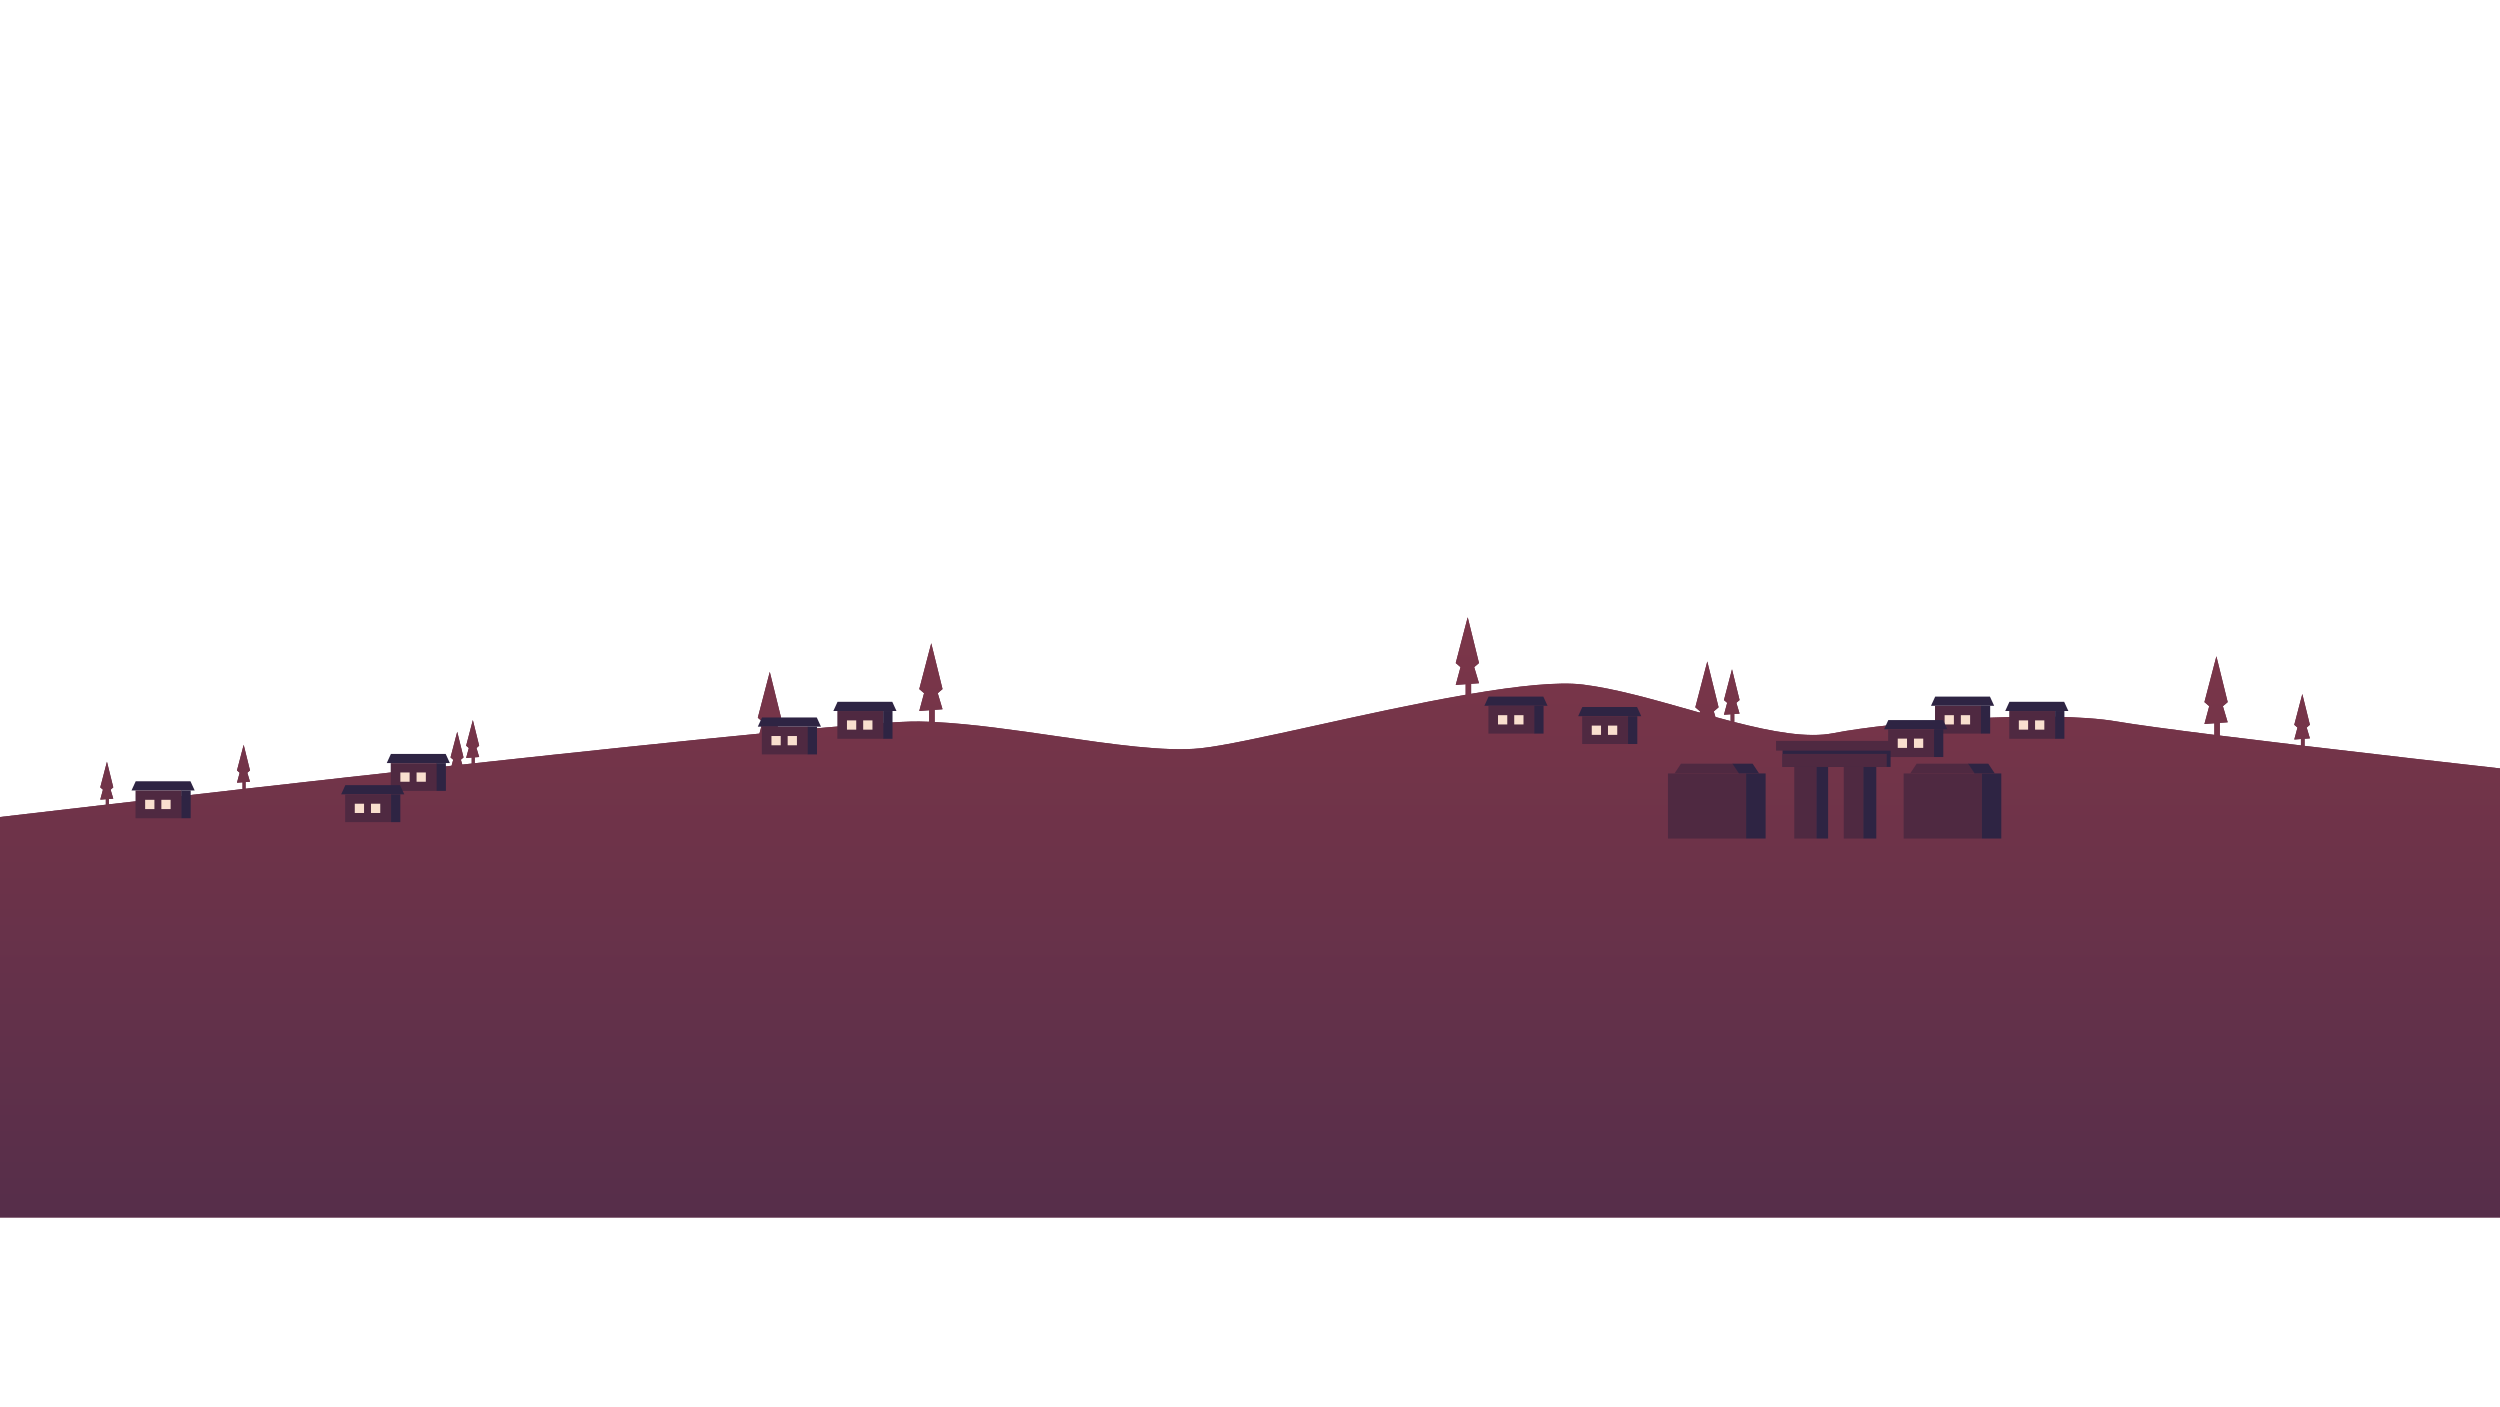
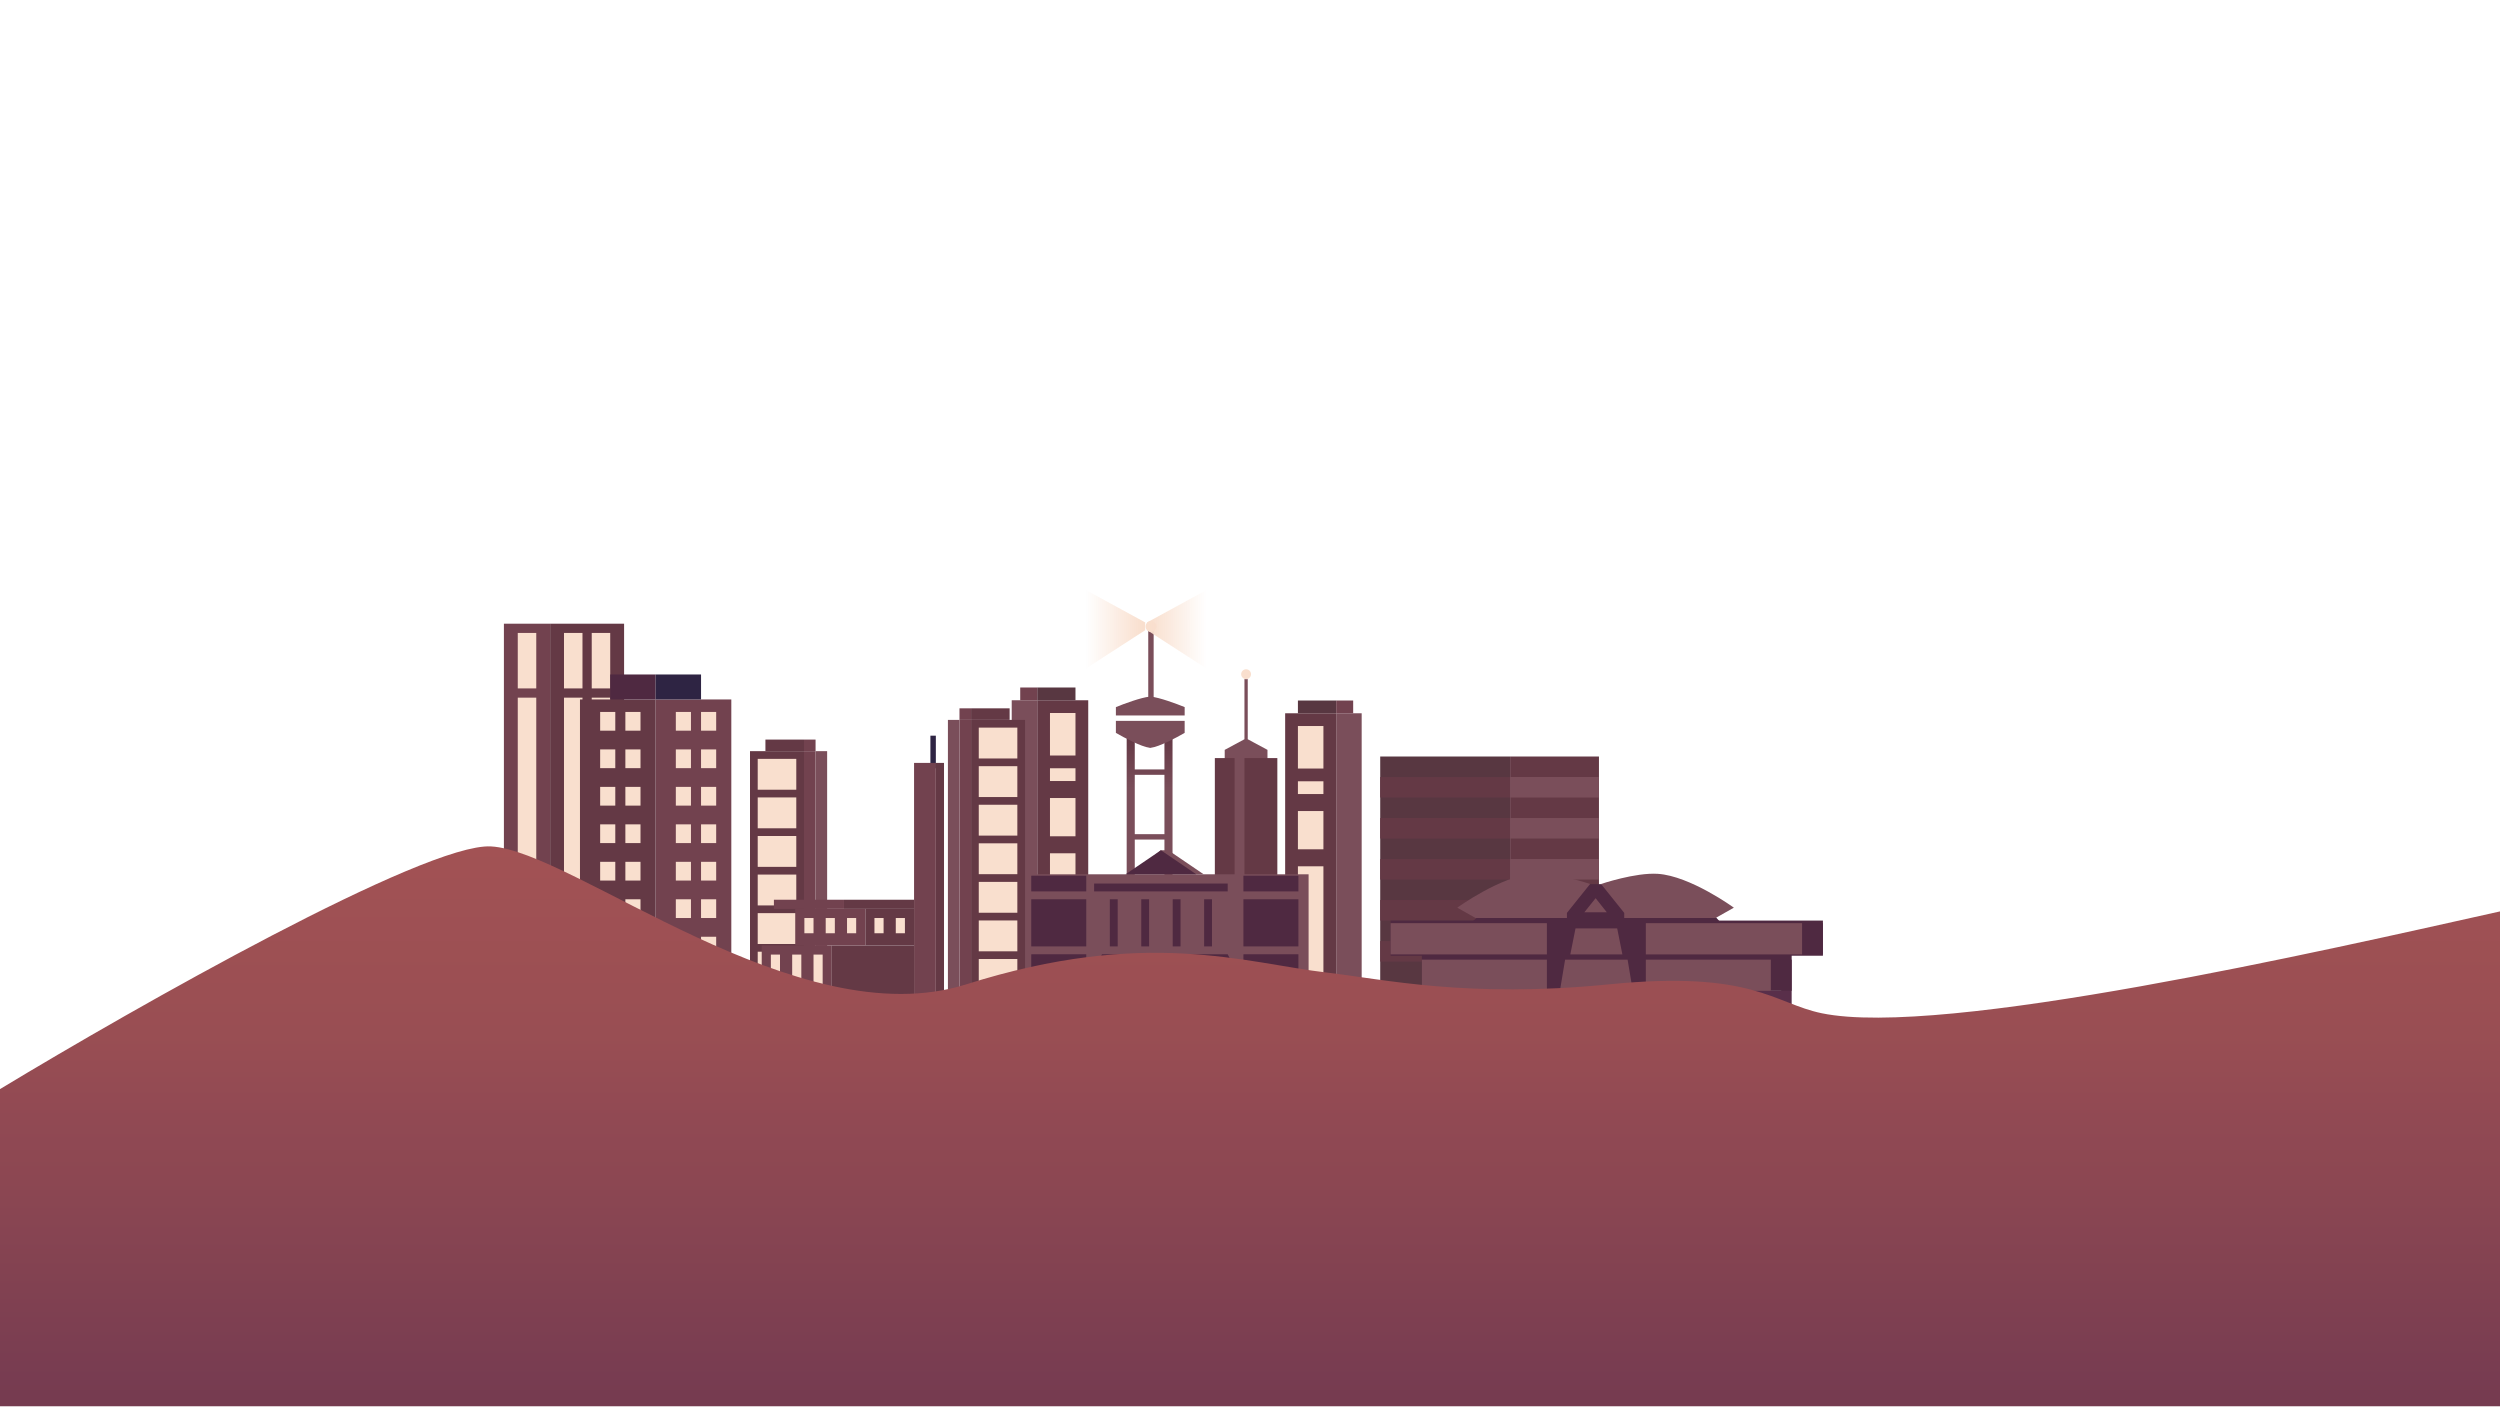
<svg xmlns="http://www.w3.org/2000/svg" width="1920" height="1080" viewBox="0 0 1920 1080" fill="none">
-   <mask id="mask0" mask-type="alpha" maskUnits="userSpaceOnUse" x="0" y="474" width="1920" height="606">
-     <rect y="474" width="1920" height="606" fill="#C4C4C4" />
+   <mask id="mask0" mask-type="alpha" maskUnits="userSpaceOnUse" x="0" y="374" width="1920" height="706">
+     <rect y="374" width="1920" height="706" fill="#C4C4C4" />
  </mask>
  <g mask="url(#mask0)">
-     <path fill-rule="evenodd" clip-rule="evenodd" d="M1127.2 474L1118 509.21L1121.68 512.363L1118 526.027L1125.62 525.467V533.574C1088.5 540.027 1047.29 549.102 1010.87 557.122C972.345 565.605 939.174 572.909 921.861 574.687C894.678 577.479 854.033 571.565 811.4 565.362C779.739 560.755 746.981 555.989 717.824 554.51V545.157L723.868 544.713L720.189 532.363L723.868 529.21L715.197 494L706 529.21L709.679 532.363L706 546.027L713.62 545.466V554.319C711.085 554.218 708.579 554.143 706.107 554.097C691.839 553.834 652.562 556.875 598.453 561.964L596.189 554.363L599.868 551.21L591.197 516L582 551.21L585.679 554.363L583.243 563.411C522.226 569.276 445.132 577.375 364.618 586.147V581.631L368 581.382L365.941 574.471L368 572.706L363.147 553L358 572.706L360.059 574.471L358 582.118L362.265 581.804V586.404C359.863 586.665 357.457 586.928 355.049 587.191L353.941 583.471L356 581.706L351.147 562L346 581.706L348.059 583.471L346.815 588.091C293.97 593.877 240.064 599.9 188.618 605.725V600.631L192 600.382L189.941 593.471L192 591.706L187.147 572L182 591.706L184.059 593.471L182 601.118L186.265 600.804V605.991C150.427 610.051 115.813 614.012 83.618 617.725V613.631L87 613.382L84.941 606.471L87 604.706L82.147 585L77 604.706L79.059 606.471L77 614.118L81.265 613.804V617.996C51.802 621.396 24.405 624.584 0 627.447V935H1920V590.129C1882.34 585.923 1824.82 579.359 1769.94 572.823V567.357L1774 567.059L1771.53 558.765L1774 556.647L1768.18 533L1762 556.647L1764.47 558.765L1762 567.941L1767.12 567.565V572.487C1745.41 569.898 1724.18 567.32 1704.82 564.901V555.157L1710.87 554.713L1707.19 542.363L1710.87 539.21L1702.2 504L1693 539.21L1696.68 542.363L1693 556.027L1700.62 555.466V564.374C1666.96 560.148 1639.45 556.45 1625.79 554.097C1573.48 545.088 1453.62 554.097 1407.85 563.106C1388.14 566.986 1361.16 562.034 1331.94 554.521V548.357L1336 548.059L1333.53 539.765L1336 537.647L1330.18 514L1324 537.647L1326.47 539.765L1324 548.941L1329.12 548.565V553.789C1325.27 552.782 1321.38 551.735 1317.47 550.661L1316.19 546.363L1319.87 543.21L1311.2 508L1302 543.21L1305.68 546.363L1305.43 547.305C1302.4 546.452 1299.37 545.592 1296.33 544.732L1296.26 544.712C1268.39 536.811 1240.34 528.858 1216.07 525.787C1196.81 523.35 1165.39 526.811 1129.82 532.852V525.157L1135.87 524.713L1132.19 512.363L1135.87 509.21L1127.2 474Z" fill="#683249" />
-     <path fill-rule="evenodd" clip-rule="evenodd" d="M1127.2 474L1118 509.21L1121.68 512.363L1118 526.027L1125.62 525.467V533.574C1088.5 540.027 1047.29 549.102 1010.87 557.122C972.345 565.605 939.174 572.909 921.861 574.687C894.678 577.479 854.033 571.565 811.4 565.362C779.739 560.755 746.981 555.989 717.824 554.51V545.157L723.868 544.713L720.189 532.363L723.868 529.21L715.197 494L706 529.21L709.679 532.363L706 546.027L713.62 545.466V554.319C711.085 554.218 708.579 554.143 706.107 554.097C691.839 553.834 652.562 556.875 598.453 561.964L596.189 554.363L599.868 551.21L591.197 516L582 551.21L585.679 554.363L583.243 563.411C522.226 569.276 445.132 577.375 364.618 586.147V581.631L368 581.382L365.941 574.471L368 572.706L363.147 553L358 572.706L360.059 574.471L358 582.118L362.265 581.804V586.404C359.863 586.665 357.457 586.928 355.049 587.191L353.941 583.471L356 581.706L351.147 562L346 581.706L348.059 583.471L346.815 588.091C293.97 593.877 240.064 599.9 188.618 605.725V600.631L192 600.382L189.941 593.471L192 591.706L187.147 572L182 591.706L184.059 593.471L182 601.118L186.265 600.804V605.991C150.427 610.051 115.813 614.012 83.618 617.725V613.631L87 613.382L84.941 606.471L87 604.706L82.147 585L77 604.706L79.059 606.471L77 614.118L81.265 613.804V617.996C51.802 621.396 24.405 624.584 0 627.447V935H1920V590.129C1882.34 585.923 1824.82 579.359 1769.94 572.823V567.357L1774 567.059L1771.53 558.765L1774 556.647L1768.18 533L1762 556.647L1764.47 558.765L1762 567.941L1767.12 567.565V572.487C1745.41 569.898 1724.18 567.32 1704.82 564.901V555.157L1710.87 554.713L1707.19 542.363L1710.87 539.21L1702.2 504L1693 539.21L1696.68 542.363L1693 556.027L1700.62 555.466V564.374C1666.96 560.148 1639.45 556.45 1625.79 554.097C1573.48 545.088 1453.62 554.097 1407.85 563.106C1388.14 566.986 1361.16 562.034 1331.94 554.521V548.357L1336 548.059L1333.53 539.765L1336 537.647L1330.18 514L1324 537.647L1326.47 539.765L1324 548.941L1329.12 548.565V553.789C1325.27 552.782 1321.38 551.735 1317.47 550.661L1316.19 546.363L1319.87 543.21L1311.2 508L1302 543.21L1305.68 546.363L1305.43 547.305C1302.4 546.452 1299.37 545.592 1296.33 544.732L1296.26 544.712C1268.39 536.811 1240.34 528.858 1216.07 525.787C1196.81 523.35 1165.39 526.811 1129.82 532.852V525.157L1135.87 524.713L1132.19 512.363L1135.87 509.21L1127.2 474Z" fill="url(#paint0_linear)" />
+     <rect x="714.547" y="565" width="4.182" height="25.091" fill="#2E2443" />
+     <rect x="702" y="585.908" width="16.727" height="177.727" fill="#72424F" />
+     <rect x="718.727" y="585.908" width="6.273" height="177.727" fill="#643945" />
+     <rect x="387" y="479" width="35.5" height="213" fill="#72424F" />
+     <rect x="422.5" y="479" width="56.8" height="213" fill="#643945" />
+     <rect x="397.648" y="486.1" width="14.2" height="42.6" fill="#F9DFCE" />
+     <rect x="433.148" y="486.1" width="14.2" height="42.6" fill="#F9DFCE" />
+     <rect x="454.449" y="486.1" width="14.2" height="42.6" fill="#F9DFCE" />
+     <rect x="397.648" y="535.801" width="14.2" height="142" fill="#F9DFCE" />
+     <rect x="433.148" y="535.801" width="14.2" height="142" fill="#F9DFCE" />
+     <rect x="454.449" y="535.801" width="14.2" height="142" fill="#F9DFCE" />
+     <rect x="1060" y="581" width="99.75" height="178.5" fill="#583741" />
+     <rect x="1060" y="596.75" width="99.75" height="15.75" fill="#643945" />
+     <rect x="1060" y="628.25" width="99.75" height="15.75" fill="#643945" />
+     <rect x="1060" y="659.75" width="99.75" height="15.75" fill="#643945" />
+     <rect x="1060" y="691.25" width="99.75" height="15.75" fill="#643945" />
+     <rect x="1060" y="722.75" width="99.75" height="15.75" fill="#643945" />
+     <rect x="1159.75" y="581" width="68.25" height="178.5" fill="#643945" />
+     <rect x="1159.75" y="596.75" width="68.25" height="15.75" fill="#7A4E5A" />
+     <rect x="1159.75" y="628.25" width="68.25" height="15.75" fill="#7A4E5A" />
+     <rect x="1159.75" y="659.75" width="68.25" height="15.75" fill="#7A4E5A" />
+     <rect x="1159.75" y="691.25" width="68.25" height="15.75" fill="#7A4E5A" />
+     <rect x="1159.75" y="722.75" width="68.25" height="15.75" fill="#7A4E5A" />
+     <rect x="576" y="576.887" width="41.468" height="225.114" fill="#643945" />
+     <rect x="617.469" y="576.887" width="8.886" height="225.114" fill="#72424F" />
+     <rect x="626.355" y="576.887" width="8.886" height="225.114" fill="#7A4E5A" />
+     <rect x="617.469" y="568" width="8.886" height="8.886" fill="#72424F" />
+     <rect x="587.848" y="568" width="29.62" height="8.886" fill="#643945" />
+     <rect x="581.926" y="582.811" width="29.62" height="23.696" fill="#F9DFCE" />
+     <rect x="581.926" y="612.43" width="29.62" height="23.696" fill="#F9DFCE" />
+     <rect x="581.926" y="642.051" width="29.62" height="23.696" fill="#F9DFCE" />
+     <rect x="581.926" y="671.67" width="29.62" height="23.696" fill="#F9DFCE" />
+     <rect x="581.926" y="701.291" width="29.62" height="23.696" fill="#F9DFCE" />
+     <rect x="581.926" y="730.912" width="29.62" height="23.696" fill="#F9DFCE" />
+     <rect x="581.926" y="760.531" width="29.62" height="23.696" fill="#F9DFCE" />
+     <rect x="503.535" y="537.184" width="58.117" height="215.816" fill="#72424F" />
+     <rect x="445.418" y="537.184" width="58.117" height="215.816" fill="#643945" />
+     <rect x="480.285" y="546.773" width="11.623" height="14.388" fill="#F9DFCE" />
+     <rect x="460.918" y="546.773" width="11.623" height="14.388" fill="#F9DFCE" />
+     <rect x="480.285" y="575.553" width="11.623" height="14.388" fill="#F9DFCE" />
+     <rect x="460.918" y="575.553" width="11.623" height="14.388" fill="#F9DFCE" />
+     <rect x="480.285" y="604.326" width="11.623" height="14.388" fill="#F9DFCE" />
+     <rect x="460.918" y="604.326" width="11.623" height="14.388" fill="#F9DFCE" />
+     <rect x="480.285" y="633.102" width="11.623" height="14.388" fill="#F9DFCE" />
+     <rect x="460.918" y="633.102" width="11.623" height="14.388" fill="#F9DFCE" />
+     <rect x="480.285" y="661.877" width="11.623" height="14.388" fill="#F9DFCE" />
+     <rect x="460.918" y="661.877" width="11.623" height="14.388" fill="#F9DFCE" />
+     <rect x="480.285" y="690.652" width="11.623" height="14.388" fill="#F9DFCE" />
+     <rect x="460.918" y="690.652" width="11.623" height="14.388" fill="#F9DFCE" />
+     <rect x="480.285" y="719.428" width="11.623" height="14.388" fill="#F9DFCE" />
+     <rect x="460.918" y="719.428" width="11.623" height="14.388" fill="#F9DFCE" />
+     <rect x="538.402" y="546.773" width="11.623" height="14.388" fill="#F9DFCE" />
+     <rect x="519.035" y="546.773" width="11.623" height="14.388" fill="#F9DFCE" />
+     <rect x="538.402" y="575.553" width="11.623" height="14.388" fill="#F9DFCE" />
+     <rect x="519.035" y="575.553" width="11.623" height="14.388" fill="#F9DFCE" />
+     <rect x="538.402" y="604.326" width="11.623" height="14.388" fill="#F9DFCE" />
+     <rect x="519.035" y="604.326" width="11.623" height="14.388" fill="#F9DFCE" />
+     <rect x="538.402" y="633.102" width="11.623" height="14.388" fill="#F9DFCE" />
+     <rect x="519.035" y="633.102" width="11.623" height="14.388" fill="#F9DFCE" />
+     <rect x="538.402" y="661.877" width="11.623" height="14.388" fill="#F9DFCE" />
+     <rect x="519.035" y="661.877" width="11.623" height="14.388" fill="#F9DFCE" />
+     <rect x="538.402" y="690.652" width="11.623" height="14.388" fill="#F9DFCE" />
+     <rect x="519.035" y="690.652" width="11.623" height="14.388" fill="#F9DFCE" />
+     <rect x="538.402" y="719.428" width="11.623" height="14.388" fill="#F9DFCE" />
+     <rect x="519.035" y="719.428" width="11.623" height="14.388" fill="#F9DFCE" />
+     <rect x="468.668" y="518" width="34.87" height="19.184" fill="#4F2941" />
+     <rect x="503.535" y="518" width="34.87" height="19.184" fill="#2E2443" />
+     <rect width="39.176" height="280.762" transform="matrix(-1 0 0 1 835.766 537.795)" fill="#643945" />
+     <rect width="19.588" height="280.762" transform="matrix(-1 0 0 1 796.586 537.795)" fill="#7A4E5A" />
+     <rect width="19.588" height="32.647" transform="matrix(-1 0 0 1 825.969 547.588)" fill="#F9DFCE" />
+     <rect width="19.588" height="9.794" transform="matrix(-1 0 0 1 825.969 590.029)" fill="#F9DFCE" />
+     <rect width="19.588" height="29.382" transform="matrix(-1 0 0 1 825.969 612.881)" fill="#F9DFCE" />
+     <rect width="19.588" height="156.704" transform="matrix(-1 0 0 1 825.969 655.322)" fill="#F9DFCE" />
+     <rect width="29.382" height="9.794" transform="matrix(-1 0 0 1 825.969 528)" fill="#583741" />
+     <rect width="13.059" height="9.794" transform="matrix(-1 0 0 1 796.586 528)" fill="#72424F" />
+     <rect x="987" y="547.795" width="39.176" height="280.762" fill="#643945" />
+     <rect x="1026.18" y="547.795" width="19.588" height="280.762" fill="#7A4E5A" />
+     <rect x="996.797" y="557.588" width="19.588" height="32.647" fill="#F9DFCE" />
+     <rect x="996.797" y="600.029" width="19.588" height="9.794" fill="#F9DFCE" />
+     <rect x="996.797" y="622.881" width="19.588" height="29.382" fill="#F9DFCE" />
+     <rect x="996.797" y="665.322" width="19.588" height="156.704" fill="#F9DFCE" />
+     <rect x="996.797" y="538" width="29.382" height="9.794" fill="#583741" />
+     <rect x="1026.18" y="538" width="13.059" height="9.794" fill="#72424F" />
+     <rect x="585" y="726.1" width="53.82" height="37.44" fill="#72424F" />
+     <rect x="592.02" y="733.119" width="7.02" height="23.4" fill="#F9DFCE" />
+     <rect x="608.398" y="733.119" width="7.02" height="23.4" fill="#F9DFCE" />
+     <rect x="624.781" y="733.119" width="7.02" height="23.4" fill="#F9DFCE" />
+     <rect x="638.82" y="726.1" width="63.18" height="37.44" fill="#643945" />
+     <rect x="610.738" y="698.02" width="53.82" height="28.08" fill="#72424F" />
+     <rect x="664.559" y="698.02" width="37.44" height="28.08" fill="#643945" />
+     <rect x="648.18" y="691" width="53.82" height="7.02" fill="#643945" />
+     <rect x="594.359" y="691" width="53.82" height="7.02" fill="#72424F" />
+     <rect x="617.762" y="705.039" width="7.02" height="11.7" fill="#F9DFCE" />
+     <rect x="634.141" y="705.039" width="7.02" height="11.7" fill="#F9DFCE" />
+     <rect x="650.52" y="705.039" width="7.02" height="11.7" fill="#F9DFCE" />
+     <rect x="671.578" y="705.039" width="7.02" height="11.7" fill="#F9DFCE" />
+     <rect x="687.961" y="705.039" width="7.02" height="11.7" fill="#F9DFCE" />
+     <path fill-rule="evenodd" clip-rule="evenodd" d="M871.503 566.068H865.289V700.706H871.503V644.78H894.286V640.637H871.503V595.068H894.289V700.707H900.503V566.069H894.289V590.925H871.503V566.068Z" fill="url(#paint0_linear)" />
+     <path fill-rule="evenodd" clip-rule="evenodd" d="M857 553.641V562.847C863.197 566.471 876.543 573.518 882.889 574.286V574.354C883.056 574.354 883.23 574.348 883.411 574.336C883.59 574.348 883.762 574.354 883.928 574.354V574.286C890.274 573.519 903.62 566.471 909.817 562.847V553.641H883.928V553.641H857Z" fill="#7A4E5A" />
+     <path fill-rule="evenodd" clip-rule="evenodd" d="M909.82 549.498V543.054C903.623 540.517 890.277 535.584 883.931 535.046V534.998C883.764 534.998 883.59 535.003 883.408 535.011C883.23 535.003 883.058 534.999 882.893 534.999V535.046C876.547 535.583 863.201 540.517 857.004 543.053V549.498H882.893V549.498H909.82Z" fill="#7A4E5A" />
+     <rect x="881.855" y="483.215" width="4.143" height="53.855" fill="#7A4E5A" />
+     <circle cx="883.928" cy="481.143" r="4.143" fill="#F9DFCE" />
+     <path fill-rule="evenodd" clip-rule="evenodd" d="M958.265 521.578H955.738V567.731L940.578 575.894V740.104H956.999L956.999 740.105H973.42V575.894L958.265 567.734V521.578Z" fill="#7A4E5A" />
+     <rect x="933" y="582.211" width="15.158" height="159.158" fill="#643945" />
+     <rect x="955.738" y="582.211" width="25.263" height="159.158" fill="#643945" />
+     <circle cx="957" cy="517.789" r="3.789" fill="#F9DFCE" />
+     <rect width="41.468" height="225.114" transform="matrix(-1 0 0 1 787.242 552.887)" fill="#643945" />
+     <rect width="8.886" height="225.114" transform="matrix(-1 0 0 1 745.773 552.887)" fill="#72424F" />
+     <rect width="8.886" height="225.114" transform="matrix(-1 0 0 1 736.887 552.887)" fill="#7A4E5A" />
+     <rect width="8.886" height="8.886" transform="matrix(-1 0 0 1 745.773 544)" fill="#72424F" />
+     <rect width="29.62" height="8.886" transform="matrix(-1 0 0 1 775.395 544)" fill="#643945" />
+     <rect width="29.62" height="23.696" transform="matrix(-1 0 0 1 781.316 558.811)" fill="#F9DFCE" />
+     <rect width="29.62" height="23.696" transform="matrix(-1 0 0 1 781.316 588.43)" fill="#F9DFCE" />
+     <rect width="29.62" height="23.696" transform="matrix(-1 0 0 1 781.316 618.051)" fill="#F9DFCE" />
+     <rect width="29.62" height="23.696" transform="matrix(-1 0 0 1 781.316 647.67)" fill="#F9DFCE" />
+     <rect width="29.62" height="23.696" transform="matrix(-1 0 0 1 781.316 677.291)" fill="#F9DFCE" />
+     <rect width="29.62" height="23.696" transform="matrix(-1 0 0 1 781.316 706.912)" fill="#F9DFCE" />
+     <rect width="29.62" height="23.696" transform="matrix(-1 0 0 1 781.316 736.531)" fill="#F9DFCE" />
+     <path d="M1068 707H1400V734H1376V761H1092V734H1068V707Z" fill="#4F2941" />
+     <rect x="1068" y="709" width="120" height="24" fill="#7A4E5A" />
+     <rect x="1092" y="737" width="96" height="24" fill="#7A4E5A" />
+     <rect width="120" height="24" transform="matrix(-1 0 0 1 1384 709)" fill="#7A4E5A" />
+     <rect width="96" height="24" transform="matrix(-1 0 0 1 1360 737)" fill="#7A4E5A" />
+     <path d="M1164 679H1295L1321 708H1130.5L1164 679Z" fill="#4F2941" />
+     <path d="M1133.2 705L1119.2 697.099C1119.2 697.099 1152.69 672.727 1177.6 671.099C1194.86 669.971 1221.2 678.899 1221.2 678.899L1203.4 701.099V705H1133.2Z" fill="#7A4E5A" />
+     <path d="M1317.6 705L1331.6 697.099C1331.6 697.099 1298.11 672.727 1273.2 671.099C1255.94 669.971 1229.6 678.899 1229.6 678.899L1247.4 701.099V705H1317.6Z" fill="#7A4E5A" />
+     <path d="M1225.44 689.801L1234 700.601H1216.8L1225.44 689.801Z" fill="#7A4E5A" />
+     <path d="M1250 737H1202L1198 761H1254L1250 737Z" fill="#7A4E5A" />
+     <path d="M1242 713H1210L1206 733H1246L1242 713Z" fill="#7A4E5A" />
+     <rect x="1368" y="737" width="8" height="24" fill="#4F2941" />
+     <rect x="1392" y="709" width="8" height="24" fill="#4F2941" />
+     <rect x="1192" y="709" width="8" height="24" fill="#4F2941" />
+     <path d="M1192 737H1198.4L1194.4 761H1192V737Z" fill="#4F2941" />
+     <rect x="1343" y="761" width="33" height="11" fill="#592F4A" />
+     <rect x="792" y="671.461" width="213" height="76.68" fill="#7A4E5A" />
+     <path d="M852.352 690.631H858.387V726.841H852.352V690.631Z" fill="#4F2941" />
+     <path d="M876.488 690.631H882.523V726.841H876.488V690.631Z" fill="#4F2941" />
+     <path d="M900.629 690.631H906.664V726.841H900.629V690.631Z" fill="#4F2941" />
+     <path d="M924.77 690.631H930.805V726.841H924.77V690.631Z" fill="#4F2941" />
+     <rect x="792" y="690.631" width="42.245" height="36.21" fill="#4F2941" />
+     <rect x="954.945" y="690.631" width="42.245" height="36.21" fill="#4F2941" />
+     <rect x="792" y="732.875" width="42.245" height="12.07" fill="#4F2941" />
+     <rect x="954.945" y="732.875" width="42.245" height="12.07" fill="#4F2941" />
+     <path d="M846.316 732.875H942.876L948.911 744.945H840.281L846.316 732.875Z" fill="#4F2941" />
+     <rect x="792" y="672.525" width="42.245" height="12.07" fill="#4F2941" />
+     <rect x="840.281" y="678.561" width="102.595" height="6.035" fill="#4F2941" />
+     <rect x="954.945" y="672.525" width="42.245" height="12.07" fill="#4F2941" />
+     <path d="M897.259 653L924.417 671.46H870.102L891.402 653H897.259Z" fill="#7A4E5A" />
+     <path d="M891.579 653L918.737 671.46H864.422L891.579 653Z" fill="#4F2941" />
+     <path d="M377.026 650.042C326.465 647.379 104.608 773.188 0 836.425V1116H1920V699.966C1785.61 729.921 1491.78 797.342 1399.14 778.181C1362 770.5 1346 745 1235.5 756C1127.08 766.793 1062.5 752 1019.5 747C956.218 739.642 880.234 712.235 742 756C612.5 797 440.227 653.37 377.026 650.042Z" fill="url(#paint1_linear)" />
+     <path d="M881 484V478L930.5 451V516L881 484Z" fill="url(#paint2_linear)" />
+     <path d="M879.5 484V478L830 451V516L879.5 484Z" fill="url(#paint3_linear)" />
  </g>
-   <path d="M300.234 579H342.275L345.509 586.056H297L300.234 579Z" fill="#2E2443" />
-   <rect x="300.086" y="586.056" width="35.574" height="21.344" fill="#4F2941" />
-   <rect x="335.336" y="586.056" width="7.115" height="21.344" fill="#2E2443" />
-   <rect x="307.473" y="593.259" width="7.115" height="7.115" fill="#F9DFCE" />
-   <rect x="319.926" y="593.259" width="7.115" height="7.115" fill="#F9DFCE" />
-   <path d="M104.234 600H146.275L149.509 607.056H101L104.234 600Z" fill="#2E2443" />
-   <rect x="104.086" y="607.056" width="35.574" height="21.344" fill="#4F2941" />
-   <rect x="139.336" y="607.056" width="7.115" height="21.344" fill="#2E2443" />
-   <rect x="111.473" y="614.259" width="7.115" height="7.115" fill="#F9DFCE" />
-   <rect x="123.926" y="614.259" width="7.115" height="7.115" fill="#F9DFCE" />
-   <path d="M265.234 603H307.275L310.509 610.056H262L265.234 603Z" fill="#2E2443" />
-   <rect x="265.086" y="610.056" width="35.574" height="21.344" fill="#4F2941" />
-   <rect x="300.336" y="610.056" width="7.115" height="21.344" fill="#2E2443" />
-   <rect x="272.473" y="617.259" width="7.115" height="7.115" fill="#F9DFCE" />
-   <rect x="284.926" y="617.259" width="7.115" height="7.115" fill="#F9DFCE" />
-   <path d="M585.234 551H627.275L630.509 558.056H582L585.234 551Z" fill="#2E2443" />
-   <rect x="585.086" y="558.056" width="35.574" height="21.344" fill="#4F2941" />
-   <rect x="620.336" y="558.056" width="7.115" height="21.344" fill="#2E2443" />
-   <rect x="592.473" y="565.259" width="7.115" height="7.115" fill="#F9DFCE" />
-   <rect x="604.926" y="565.259" width="7.115" height="7.115" fill="#F9DFCE" />
-   <path d="M643.234 539H685.275L688.509 546.056H640L643.234 539Z" fill="#2E2443" />
-   <rect x="643.086" y="546.056" width="35.574" height="21.344" fill="#4F2941" />
-   <rect x="678.336" y="546.056" width="7.115" height="21.344" fill="#2E2443" />
-   <rect x="650.473" y="553.259" width="7.115" height="7.115" fill="#F9DFCE" />
-   <rect x="662.926" y="553.259" width="7.115" height="7.115" fill="#F9DFCE" />
-   <path d="M1143.23 535H1185.28L1188.51 542.056H1140L1143.23 535Z" fill="#2E2443" />
-   <rect x="1143.09" y="542.056" width="35.574" height="21.344" fill="#4F2941" />
-   <rect x="1178.34" y="542.056" width="7.115" height="21.344" fill="#2E2443" />
-   <rect x="1150.47" y="549.259" width="7.115" height="7.115" fill="#F9DFCE" />
-   <rect x="1162.93" y="549.259" width="7.115" height="7.115" fill="#F9DFCE" />
-   <path d="M1215.23 543H1257.28L1260.51 550.056H1212L1215.23 543Z" fill="#2E2443" />
-   <rect x="1215.09" y="550.056" width="35.574" height="21.344" fill="#4F2941" />
-   <rect x="1250.34" y="550.056" width="7.115" height="21.344" fill="#2E2443" />
-   <rect x="1222.47" y="557.259" width="7.115" height="7.115" fill="#F9DFCE" />
-   <rect x="1234.93" y="557.259" width="7.115" height="7.115" fill="#F9DFCE" />
-   <path d="M1486.23 535H1528.28L1531.51 542.056H1483L1486.23 535Z" fill="#2E2443" />
-   <rect x="1486.09" y="542.056" width="35.574" height="21.344" fill="#4F2941" />
-   <rect x="1521.34" y="542.056" width="7.115" height="21.344" fill="#2E2443" />
-   <rect x="1493.47" y="549.259" width="7.115" height="7.115" fill="#F9DFCE" />
-   <rect x="1505.93" y="549.259" width="7.115" height="7.115" fill="#F9DFCE" />
-   <path d="M1450.23 553H1492.28L1495.51 560.056H1447L1450.23 553Z" fill="#2E2443" />
-   <rect x="1450.09" y="560.056" width="35.574" height="21.344" fill="#4F2941" />
-   <rect x="1485.34" y="560.056" width="7.115" height="21.344" fill="#2E2443" />
-   <rect x="1457.47" y="567.259" width="7.115" height="7.115" fill="#F9DFCE" />
-   <rect x="1469.93" y="567.259" width="7.115" height="7.115" fill="#F9DFCE" />
-   <path d="M1543.23 539H1585.28L1588.51 546.056H1540L1543.23 539Z" fill="#2E2443" />
-   <rect x="1543.09" y="546.056" width="35.574" height="21.344" fill="#4F2941" />
-   <rect x="1578.34" y="546.056" width="7.115" height="21.344" fill="#2E2443" />
-   <rect x="1550.47" y="553.259" width="7.115" height="7.115" fill="#F9DFCE" />
-   <rect x="1562.93" y="553.259" width="7.115" height="7.115" fill="#F9DFCE" />
-   <rect x="1281" y="594" width="60" height="50" fill="#4F2941" />
-   <path d="M1291 586.5H1331L1336 594H1286L1291 586.5Z" fill="#4F2941" />
-   <rect x="1341" y="594" width="15" height="50" fill="#2E2443" />
-   <path d="M1330.5 586.5H1346L1351 594H1335.5L1330.5 586.5Z" fill="#2E2443" />
-   <rect x="1462" y="594" width="60" height="50" fill="#4F2941" />
-   <path d="M1472 586.5H1512L1517 594H1467L1472 586.5Z" fill="#4F2941" />
-   <rect x="1522" y="594" width="15" height="50" fill="#2E2443" />
-   <path d="M1511.5 586.5H1527L1532 594H1516.5L1511.5 586.5Z" fill="#2E2443" />
-   <rect x="1378" y="589" width="17" height="55" fill="#4F2941" />
-   <rect x="1395" y="589" width="9" height="55" fill="#2E2443" />
-   <path d="M1416 589H1431V644H1416V589Z" fill="#4F2941" />
-   <rect x="1431" y="589" width="10" height="55" fill="#2E2443" />
-   <rect x="1369" y="576" width="83" height="13" fill="#2E2443" />
-   <rect x="1369" y="579" width="80" height="10" fill="#4F2941" />
-   <rect x="1364" y="569" width="90" height="7.5" fill="#4F2941" />
  <defs>
-     <linearGradient id="paint0_linear" x1="960" y1="474" x2="960" y2="935" gradientUnits="userSpaceOnUse">
-       <stop stop-color="#7C3649" />
-       <stop offset="1" stop-color="#562E4A" />
+     <linearGradient id="paint0_linear" x1="882.896" y1="566.068" x2="882.896" y2="700.707" gradientUnits="userSpaceOnUse">
+       <stop stop-color="#643945" />
+       <stop offset="0.307" stop-color="#7A4E5A" />
+     </linearGradient>
+     <linearGradient id="paint1_linear" x1="960" y1="650" x2="960" y2="1116" gradientUnits="userSpaceOnUse">
+       <stop stop-color="#A25254" />
+       <stop offset="0.312" stop-color="#994E53" />
+       <stop offset="0.448" stop-color="#914953" />
+       <stop offset="0.552" stop-color="#8C4752" />
+       <stop offset="1" stop-color="#703850" />
+     </linearGradient>
+     <linearGradient id="paint2_linear" x1="883" y1="481.5" x2="926.5" y2="481.5" gradientUnits="userSpaceOnUse">
+       <stop stop-color="#F9DFCE" />
+       <stop offset="1" stop-color="#F9DFCE" stop-opacity="0" />
+     </linearGradient>
+     <linearGradient id="paint3_linear" x1="877.5" y1="481.5" x2="834" y2="481.5" gradientUnits="userSpaceOnUse">
+       <stop stop-color="#F9DFCE" />
+       <stop offset="1" stop-color="#F9DFCE" stop-opacity="0" />
    </linearGradient>
  </defs>
</svg>
